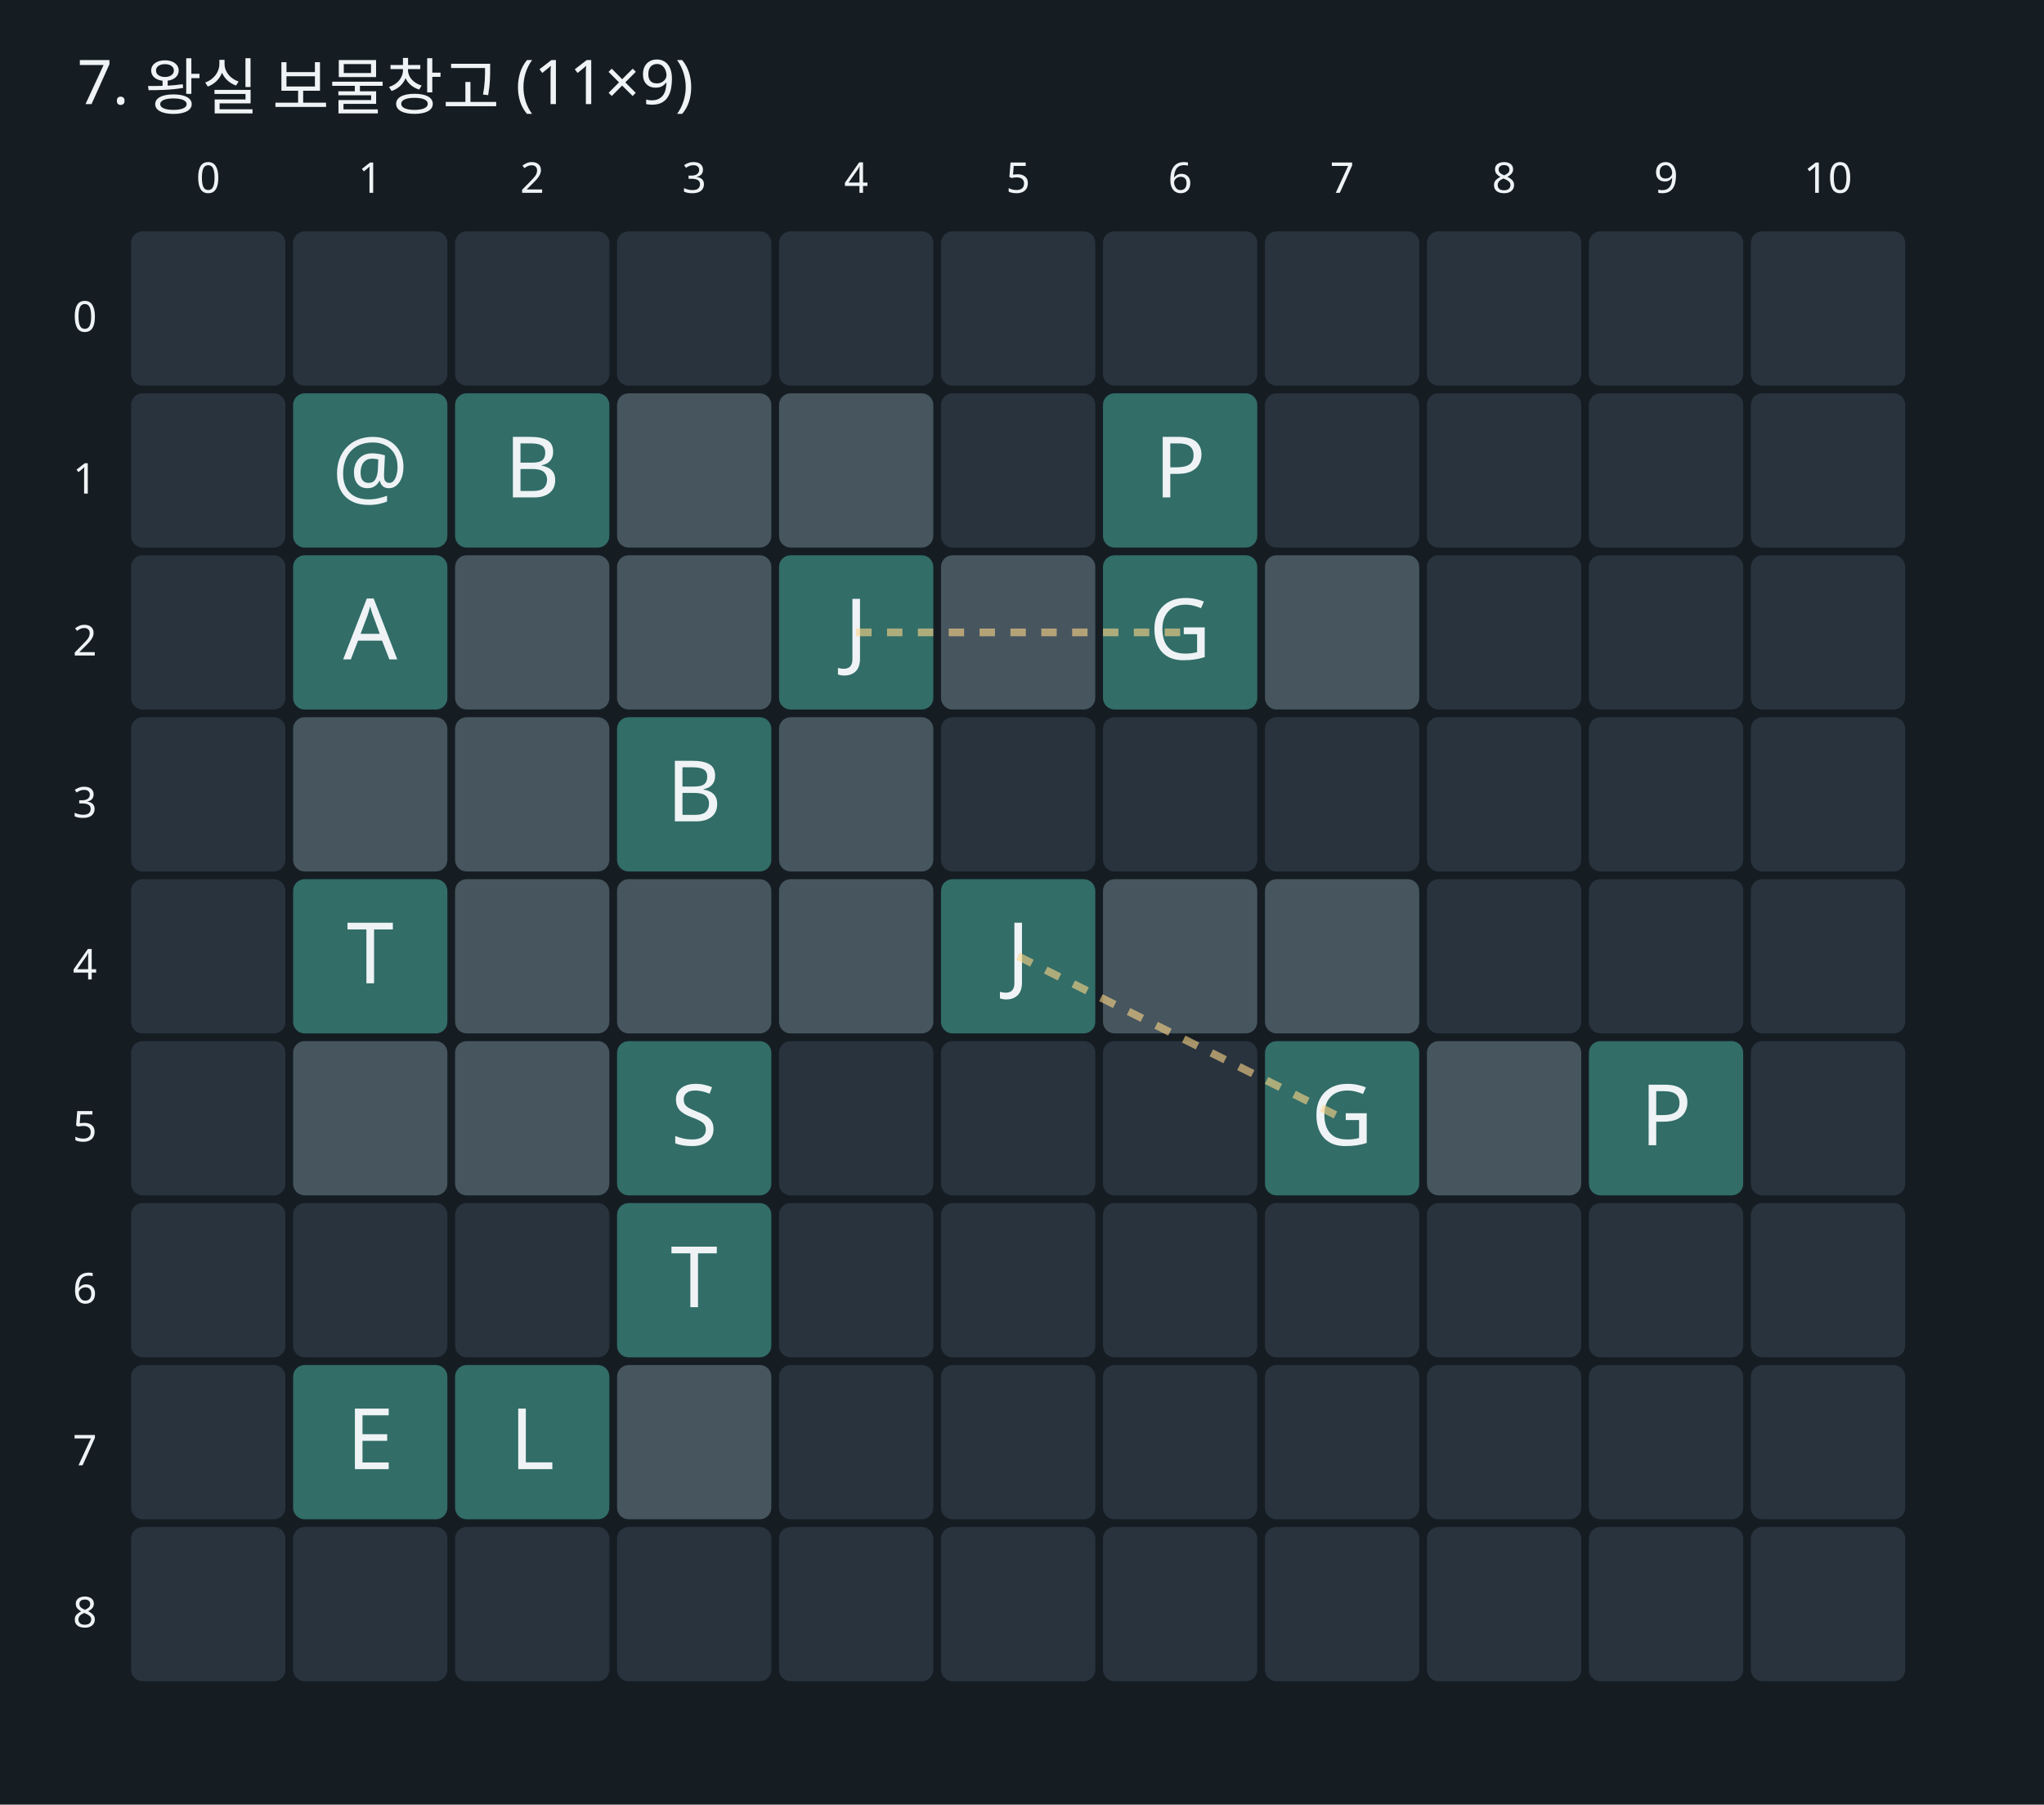
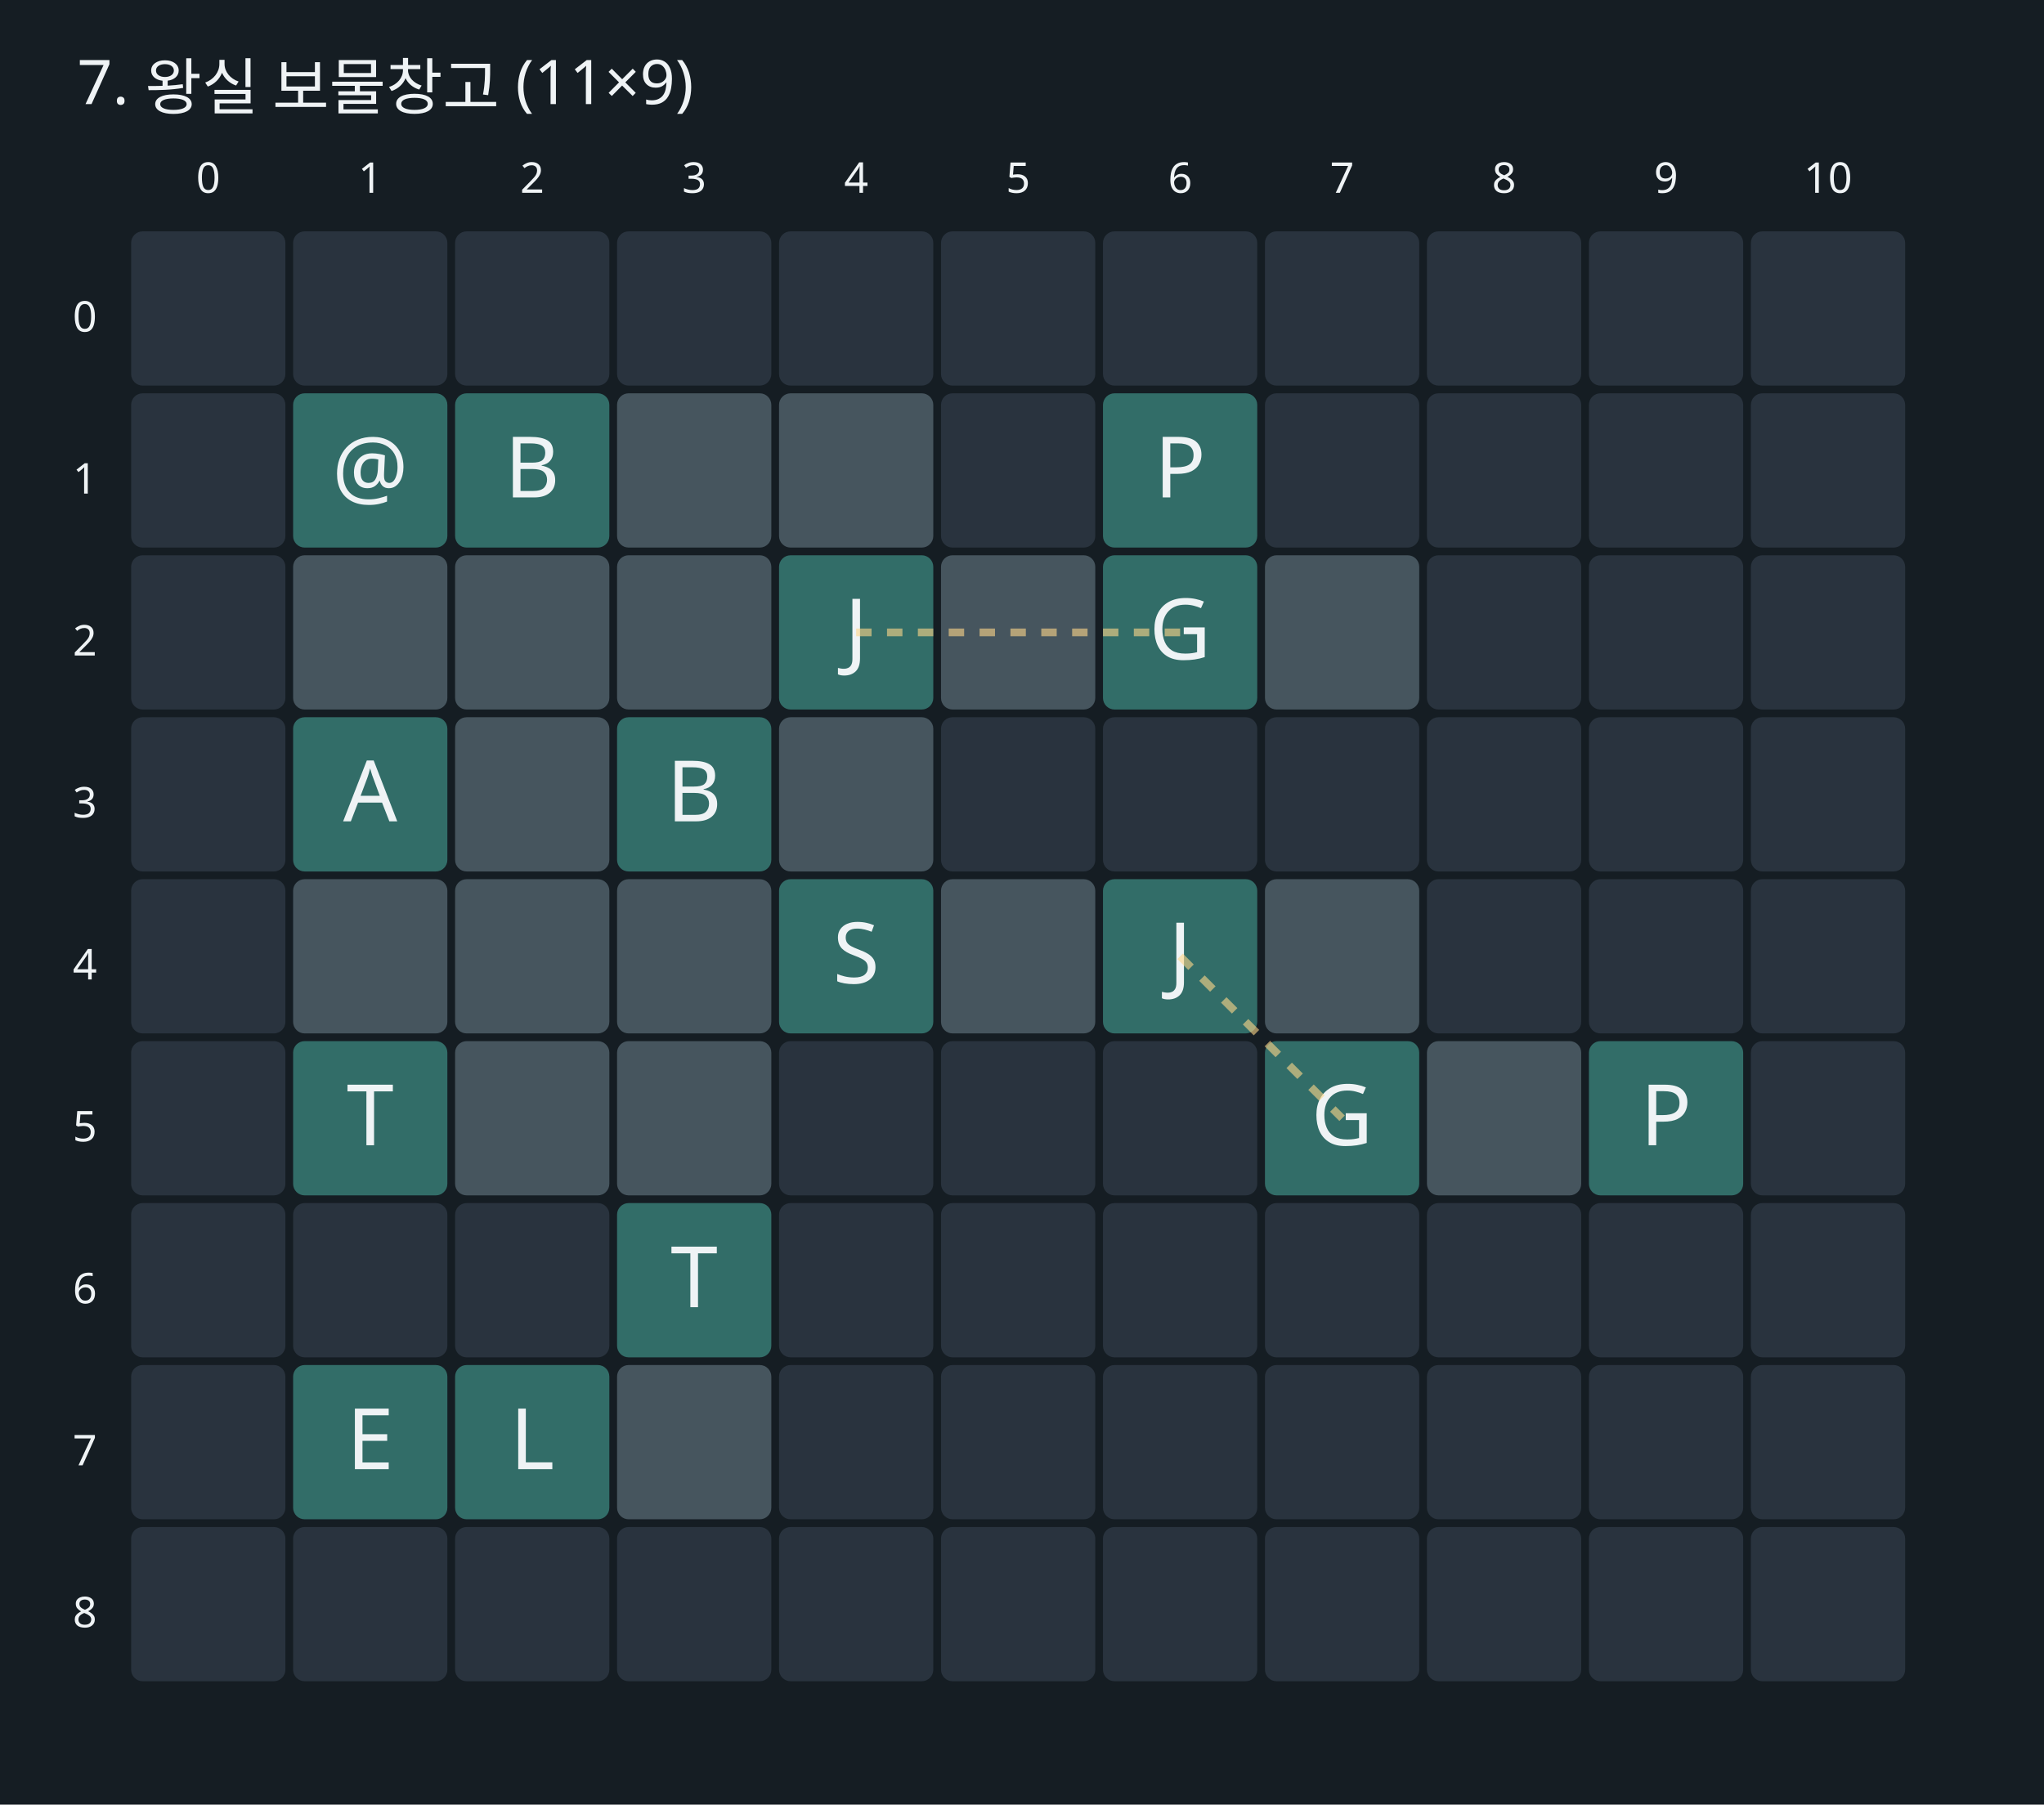
<svg xmlns="http://www.w3.org/2000/svg" width="530" height="468" viewBox="0 0 530 468">
  <rect width="100%" height="100%" fill="#151d23" />
  <g font-family="Malgun Gothic, sans-serif" fill="#eff3f5">
    <text x="20" y="27" font-size="16">7. 왕실 보물창고 (11×9)</text>
    <text x="54" y="50" text-anchor="middle" font-size="11">0</text>
    <text x="96" y="50" text-anchor="middle" font-size="11">1</text>
    <text x="138" y="50" text-anchor="middle" font-size="11">2</text>
    <text x="180" y="50" text-anchor="middle" font-size="11">3</text>
    <text x="222" y="50" text-anchor="middle" font-size="11">4</text>
    <text x="264" y="50" text-anchor="middle" font-size="11">5</text>
    <text x="306" y="50" text-anchor="middle" font-size="11">6</text>
    <text x="348" y="50" text-anchor="middle" font-size="11">7</text>
    <text x="390" y="50" text-anchor="middle" font-size="11">8</text>
    <text x="432" y="50" text-anchor="middle" font-size="11">9</text>
    <text x="474" y="50" text-anchor="middle" font-size="11">10</text>
    <text x="22" y="86" text-anchor="middle" font-size="11">0</text>
    <rect x="34" y="60" width="40" height="40" rx="3" fill="#29333e" />
    <rect x="76" y="60" width="40" height="40" rx="3" fill="#29333e" />
    <rect x="118" y="60" width="40" height="40" rx="3" fill="#29333e" />
    <rect x="160" y="60" width="40" height="40" rx="3" fill="#29333e" />
    <rect x="202" y="60" width="40" height="40" rx="3" fill="#29333e" />
    <rect x="244" y="60" width="40" height="40" rx="3" fill="#29333e" />
    <rect x="286" y="60" width="40" height="40" rx="3" fill="#29333e" />
    <rect x="328" y="60" width="40" height="40" rx="3" fill="#29333e" />
    <rect x="370" y="60" width="40" height="40" rx="3" fill="#29333e" />
    <rect x="412" y="60" width="40" height="40" rx="3" fill="#29333e" />
    <rect x="454" y="60" width="40" height="40" rx="3" fill="#29333e" />
    <text x="22" y="128" text-anchor="middle" font-size="11">1</text>
    <rect x="34" y="102" width="40" height="40" rx="3" fill="#29333e" />
    <rect x="76" y="102" width="40" height="40" rx="3" fill="#326d68" />
    <text x="96" y="129" text-anchor="middle" font-size="22">@</text>
    <rect x="118" y="102" width="40" height="40" rx="3" fill="#326d68" />
    <text x="138" y="129" text-anchor="middle" font-size="22">B</text>
    <rect x="160" y="102" width="40" height="40" rx="3" fill="#46555e" />
    <rect x="202" y="102" width="40" height="40" rx="3" fill="#46555e" />
    <rect x="244" y="102" width="40" height="40" rx="3" fill="#29333e" />
    <rect x="286" y="102" width="40" height="40" rx="3" fill="#326d68" />
    <text x="306" y="129" text-anchor="middle" font-size="22">P</text>
    <rect x="328" y="102" width="40" height="40" rx="3" fill="#29333e" />
    <rect x="370" y="102" width="40" height="40" rx="3" fill="#29333e" />
    <rect x="412" y="102" width="40" height="40" rx="3" fill="#29333e" />
    <rect x="454" y="102" width="40" height="40" rx="3" fill="#29333e" />
    <text x="22" y="170" text-anchor="middle" font-size="11">2</text>
    <rect x="34" y="144" width="40" height="40" rx="3" fill="#29333e" />
-     <rect x="76" y="144" width="40" height="40" rx="3" fill="#326d68" />
-     <text x="96" y="171" text-anchor="middle" font-size="22">A</text>
+     <rect x="76" y="144" width="40" height="40" rx="3" fill="#46555e" />
    <rect x="118" y="144" width="40" height="40" rx="3" fill="#46555e" />
    <rect x="160" y="144" width="40" height="40" rx="3" fill="#46555e" />
    <rect x="202" y="144" width="40" height="40" rx="3" fill="#326d68" />
    <text x="222" y="171" text-anchor="middle" font-size="22">J</text>
    <rect x="244" y="144" width="40" height="40" rx="3" fill="#46555e" />
    <rect x="286" y="144" width="40" height="40" rx="3" fill="#326d68" />
    <text x="306" y="171" text-anchor="middle" font-size="22">G</text>
    <rect x="328" y="144" width="40" height="40" rx="3" fill="#46555e" />
    <rect x="370" y="144" width="40" height="40" rx="3" fill="#29333e" />
    <rect x="412" y="144" width="40" height="40" rx="3" fill="#29333e" />
    <rect x="454" y="144" width="40" height="40" rx="3" fill="#29333e" />
    <text x="22" y="212" text-anchor="middle" font-size="11">3</text>
    <rect x="34" y="186" width="40" height="40" rx="3" fill="#29333e" />
-     <rect x="76" y="186" width="40" height="40" rx="3" fill="#46555e" />
+     <rect x="76" y="186" width="40" height="40" rx="3" fill="#326d68" />
+     <text x="96" y="213" text-anchor="middle" font-size="22">A</text>
    <rect x="118" y="186" width="40" height="40" rx="3" fill="#46555e" />
    <rect x="160" y="186" width="40" height="40" rx="3" fill="#326d68" />
    <text x="180" y="213" text-anchor="middle" font-size="22">B</text>
    <rect x="202" y="186" width="40" height="40" rx="3" fill="#46555e" />
    <rect x="244" y="186" width="40" height="40" rx="3" fill="#29333e" />
    <rect x="286" y="186" width="40" height="40" rx="3" fill="#29333e" />
    <rect x="328" y="186" width="40" height="40" rx="3" fill="#29333e" />
    <rect x="370" y="186" width="40" height="40" rx="3" fill="#29333e" />
    <rect x="412" y="186" width="40" height="40" rx="3" fill="#29333e" />
    <rect x="454" y="186" width="40" height="40" rx="3" fill="#29333e" />
    <text x="22" y="254" text-anchor="middle" font-size="11">4</text>
    <rect x="34" y="228" width="40" height="40" rx="3" fill="#29333e" />
-     <rect x="76" y="228" width="40" height="40" rx="3" fill="#326d68" />
-     <text x="96" y="255" text-anchor="middle" font-size="22">T</text>
+     <rect x="76" y="228" width="40" height="40" rx="3" fill="#46555e" />
    <rect x="118" y="228" width="40" height="40" rx="3" fill="#46555e" />
    <rect x="160" y="228" width="40" height="40" rx="3" fill="#46555e" />
-     <rect x="202" y="228" width="40" height="40" rx="3" fill="#46555e" />
-     <rect x="244" y="228" width="40" height="40" rx="3" fill="#326d68" />
-     <text x="264" y="255" text-anchor="middle" font-size="22">J</text>
-     <rect x="286" y="228" width="40" height="40" rx="3" fill="#46555e" />
+     <rect x="202" y="228" width="40" height="40" rx="3" fill="#326d68" />
+     <text x="222" y="255" text-anchor="middle" font-size="22">S</text>
+     <rect x="244" y="228" width="40" height="40" rx="3" fill="#46555e" />
+     <rect x="286" y="228" width="40" height="40" rx="3" fill="#326d68" />
+     <text x="306" y="255" text-anchor="middle" font-size="22">J</text>
    <rect x="328" y="228" width="40" height="40" rx="3" fill="#46555e" />
    <rect x="370" y="228" width="40" height="40" rx="3" fill="#29333e" />
    <rect x="412" y="228" width="40" height="40" rx="3" fill="#29333e" />
    <rect x="454" y="228" width="40" height="40" rx="3" fill="#29333e" />
    <text x="22" y="296" text-anchor="middle" font-size="11">5</text>
    <rect x="34" y="270" width="40" height="40" rx="3" fill="#29333e" />
-     <rect x="76" y="270" width="40" height="40" rx="3" fill="#46555e" />
+     <rect x="76" y="270" width="40" height="40" rx="3" fill="#326d68" />
+     <text x="96" y="297" text-anchor="middle" font-size="22">T</text>
    <rect x="118" y="270" width="40" height="40" rx="3" fill="#46555e" />
-     <rect x="160" y="270" width="40" height="40" rx="3" fill="#326d68" />
-     <text x="180" y="297" text-anchor="middle" font-size="22">S</text>
+     <rect x="160" y="270" width="40" height="40" rx="3" fill="#46555e" />
    <rect x="202" y="270" width="40" height="40" rx="3" fill="#29333e" />
    <rect x="244" y="270" width="40" height="40" rx="3" fill="#29333e" />
    <rect x="286" y="270" width="40" height="40" rx="3" fill="#29333e" />
    <rect x="328" y="270" width="40" height="40" rx="3" fill="#326d68" />
    <text x="348" y="297" text-anchor="middle" font-size="22">G</text>
    <rect x="370" y="270" width="40" height="40" rx="3" fill="#46555e" />
    <rect x="412" y="270" width="40" height="40" rx="3" fill="#326d68" />
    <text x="432" y="297" text-anchor="middle" font-size="22">P</text>
    <rect x="454" y="270" width="40" height="40" rx="3" fill="#29333e" />
    <text x="22" y="338" text-anchor="middle" font-size="11">6</text>
    <rect x="34" y="312" width="40" height="40" rx="3" fill="#29333e" />
    <rect x="76" y="312" width="40" height="40" rx="3" fill="#29333e" />
    <rect x="118" y="312" width="40" height="40" rx="3" fill="#29333e" />
    <rect x="160" y="312" width="40" height="40" rx="3" fill="#326d68" />
    <text x="180" y="339" text-anchor="middle" font-size="22">T</text>
    <rect x="202" y="312" width="40" height="40" rx="3" fill="#29333e" />
    <rect x="244" y="312" width="40" height="40" rx="3" fill="#29333e" />
    <rect x="286" y="312" width="40" height="40" rx="3" fill="#29333e" />
    <rect x="328" y="312" width="40" height="40" rx="3" fill="#29333e" />
    <rect x="370" y="312" width="40" height="40" rx="3" fill="#29333e" />
    <rect x="412" y="312" width="40" height="40" rx="3" fill="#29333e" />
    <rect x="454" y="312" width="40" height="40" rx="3" fill="#29333e" />
    <text x="22" y="380" text-anchor="middle" font-size="11">7</text>
    <rect x="34" y="354" width="40" height="40" rx="3" fill="#29333e" />
    <rect x="76" y="354" width="40" height="40" rx="3" fill="#326d68" />
    <text x="96" y="381" text-anchor="middle" font-size="22">E</text>
    <rect x="118" y="354" width="40" height="40" rx="3" fill="#326d68" />
    <text x="138" y="381" text-anchor="middle" font-size="22">L</text>
    <rect x="160" y="354" width="40" height="40" rx="3" fill="#46555e" />
    <rect x="202" y="354" width="40" height="40" rx="3" fill="#29333e" />
    <rect x="244" y="354" width="40" height="40" rx="3" fill="#29333e" />
    <rect x="286" y="354" width="40" height="40" rx="3" fill="#29333e" />
    <rect x="328" y="354" width="40" height="40" rx="3" fill="#29333e" />
    <rect x="370" y="354" width="40" height="40" rx="3" fill="#29333e" />
    <rect x="412" y="354" width="40" height="40" rx="3" fill="#29333e" />
    <rect x="454" y="354" width="40" height="40" rx="3" fill="#29333e" />
    <text x="22" y="422" text-anchor="middle" font-size="11">8</text>
    <rect x="34" y="396" width="40" height="40" rx="3" fill="#29333e" />
    <rect x="76" y="396" width="40" height="40" rx="3" fill="#29333e" />
    <rect x="118" y="396" width="40" height="40" rx="3" fill="#29333e" />
    <rect x="160" y="396" width="40" height="40" rx="3" fill="#29333e" />
    <rect x="202" y="396" width="40" height="40" rx="3" fill="#29333e" />
    <rect x="244" y="396" width="40" height="40" rx="3" fill="#29333e" />
    <rect x="286" y="396" width="40" height="40" rx="3" fill="#29333e" />
    <rect x="328" y="396" width="40" height="40" rx="3" fill="#29333e" />
    <rect x="370" y="396" width="40" height="40" rx="3" fill="#29333e" />
    <rect x="412" y="396" width="40" height="40" rx="3" fill="#29333e" />
    <rect x="454" y="396" width="40" height="40" rx="3" fill="#29333e" />
    <path d="M222,164 L306,164" stroke="#ffd789" stroke-width="2" stroke-dasharray="4 4" opacity=".6" />
-     <path d="M264,248 L348,290" stroke="#ffd789" stroke-width="2" stroke-dasharray="4 4" opacity=".6" />
+     <path d="M306,248 L348,290" stroke="#ffd789" stroke-width="2" stroke-dasharray="4 4" opacity=".6" />
  </g>
</svg>
